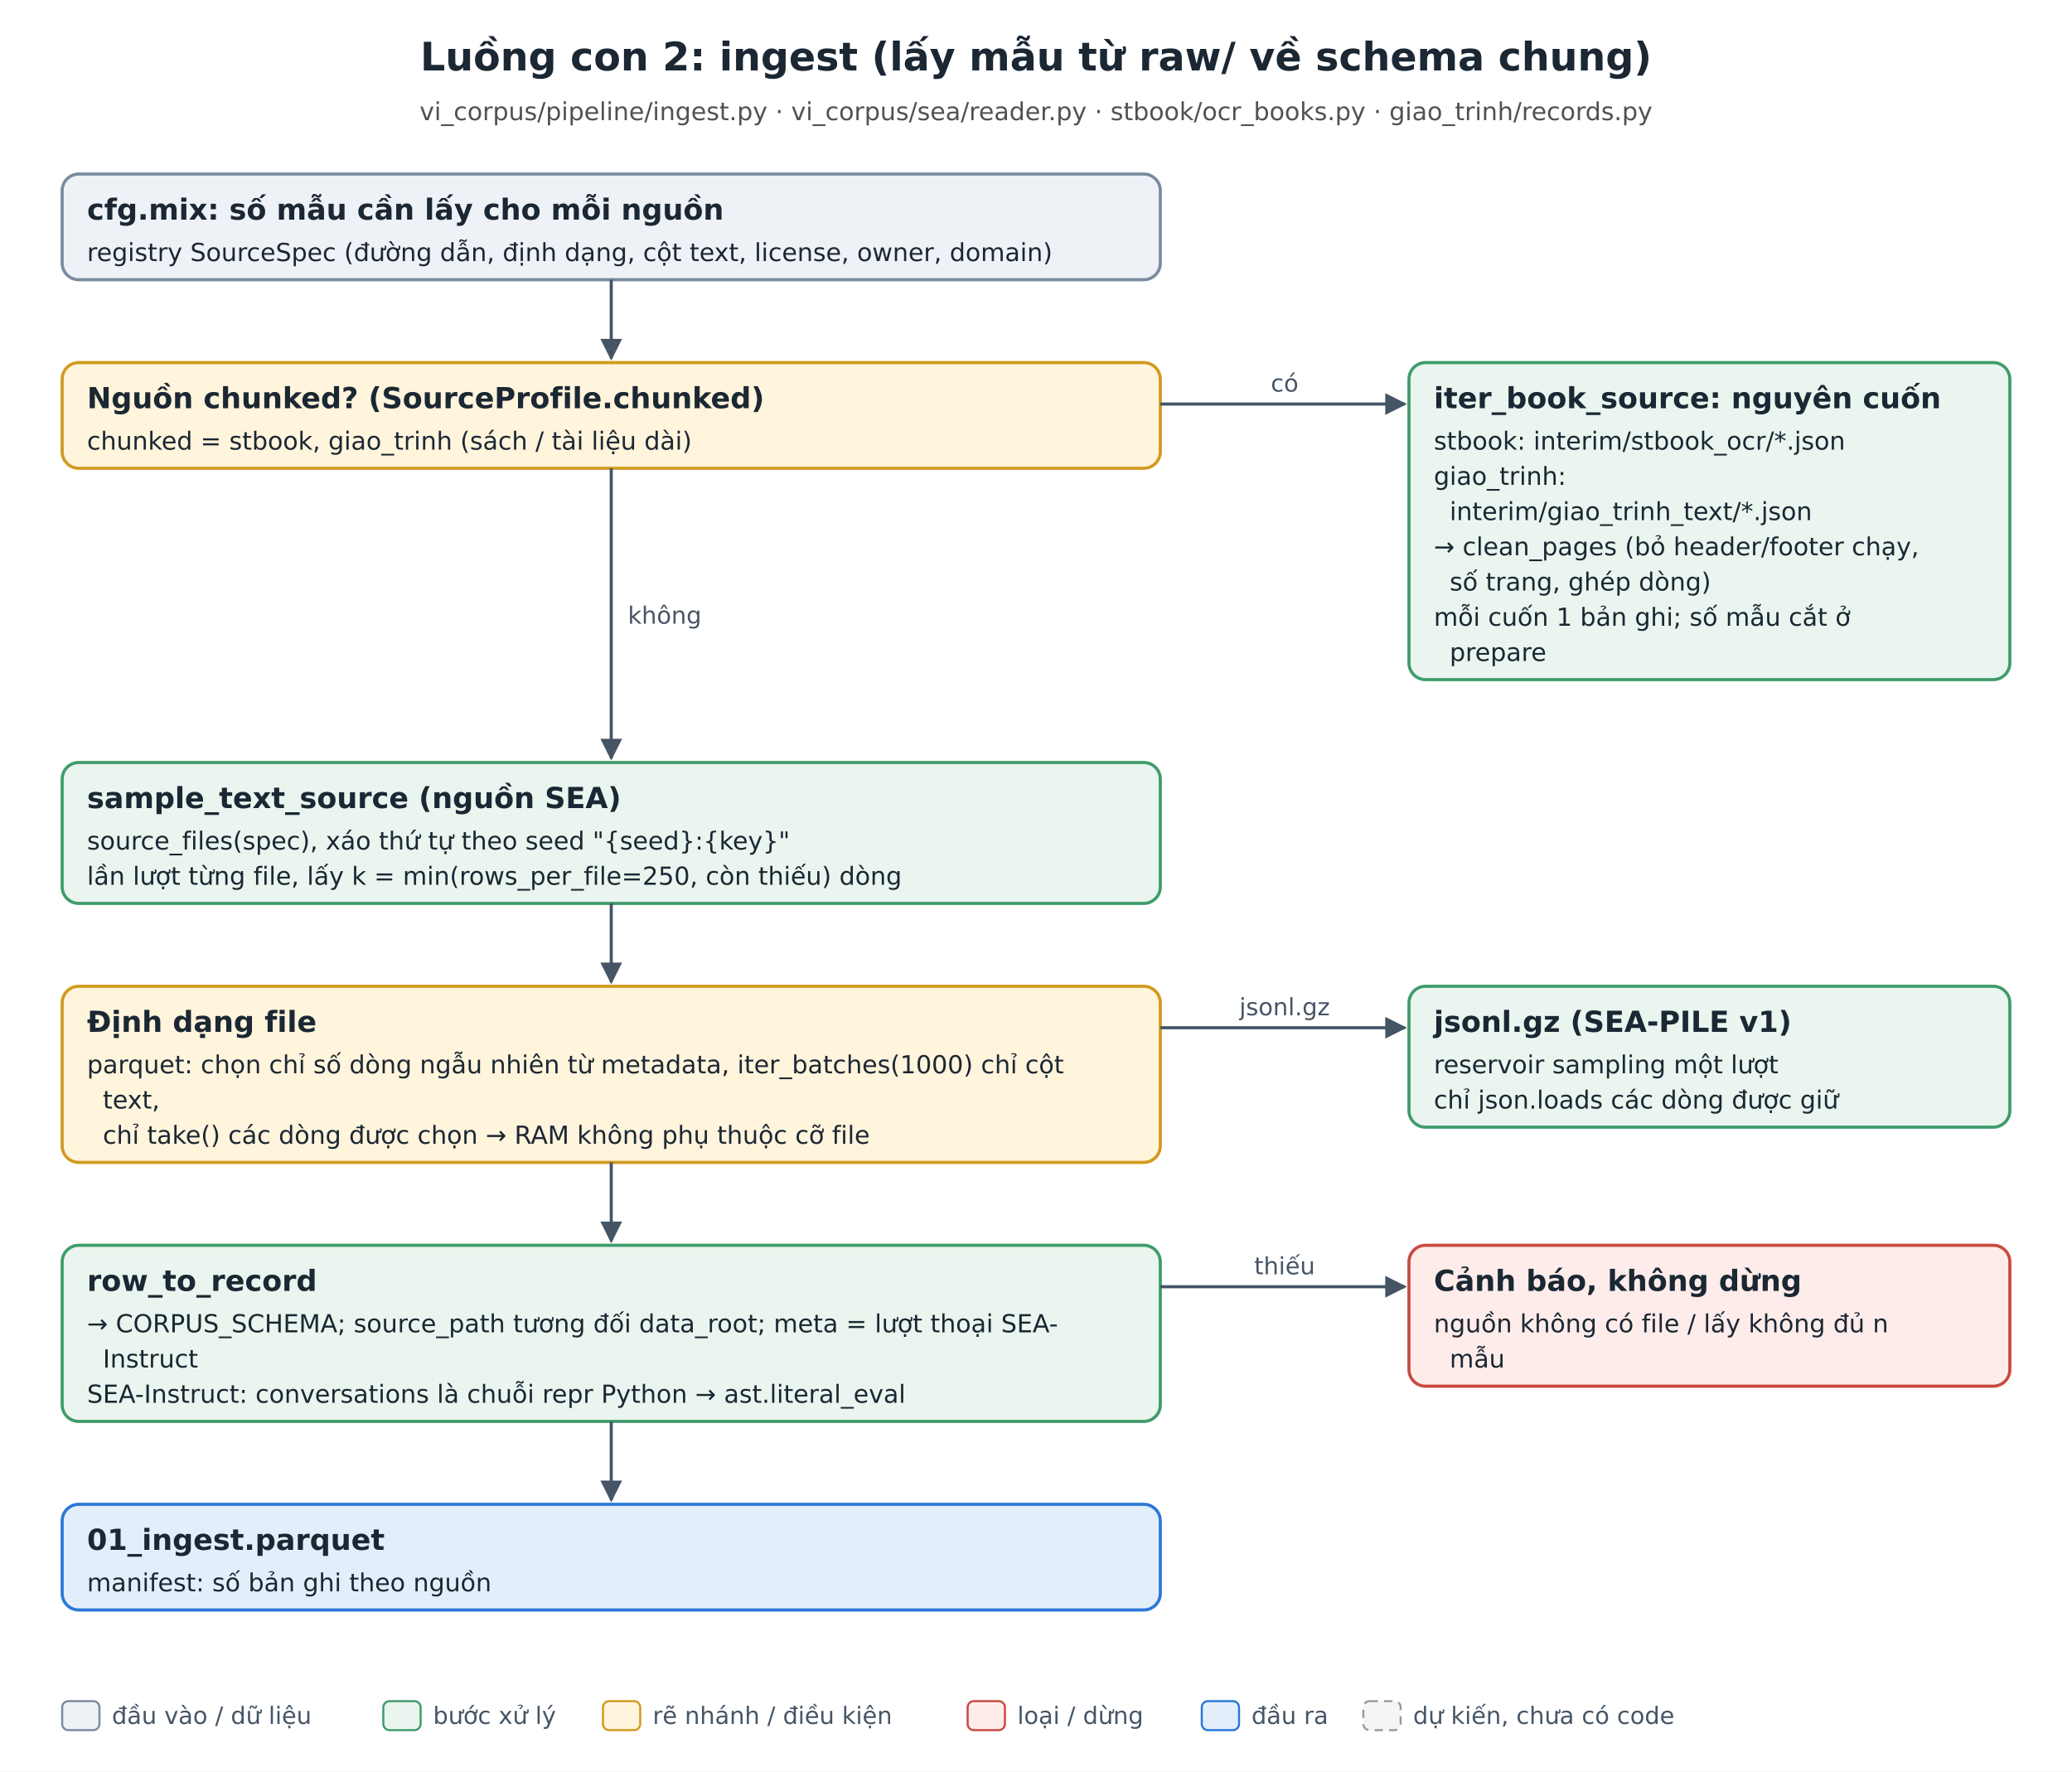
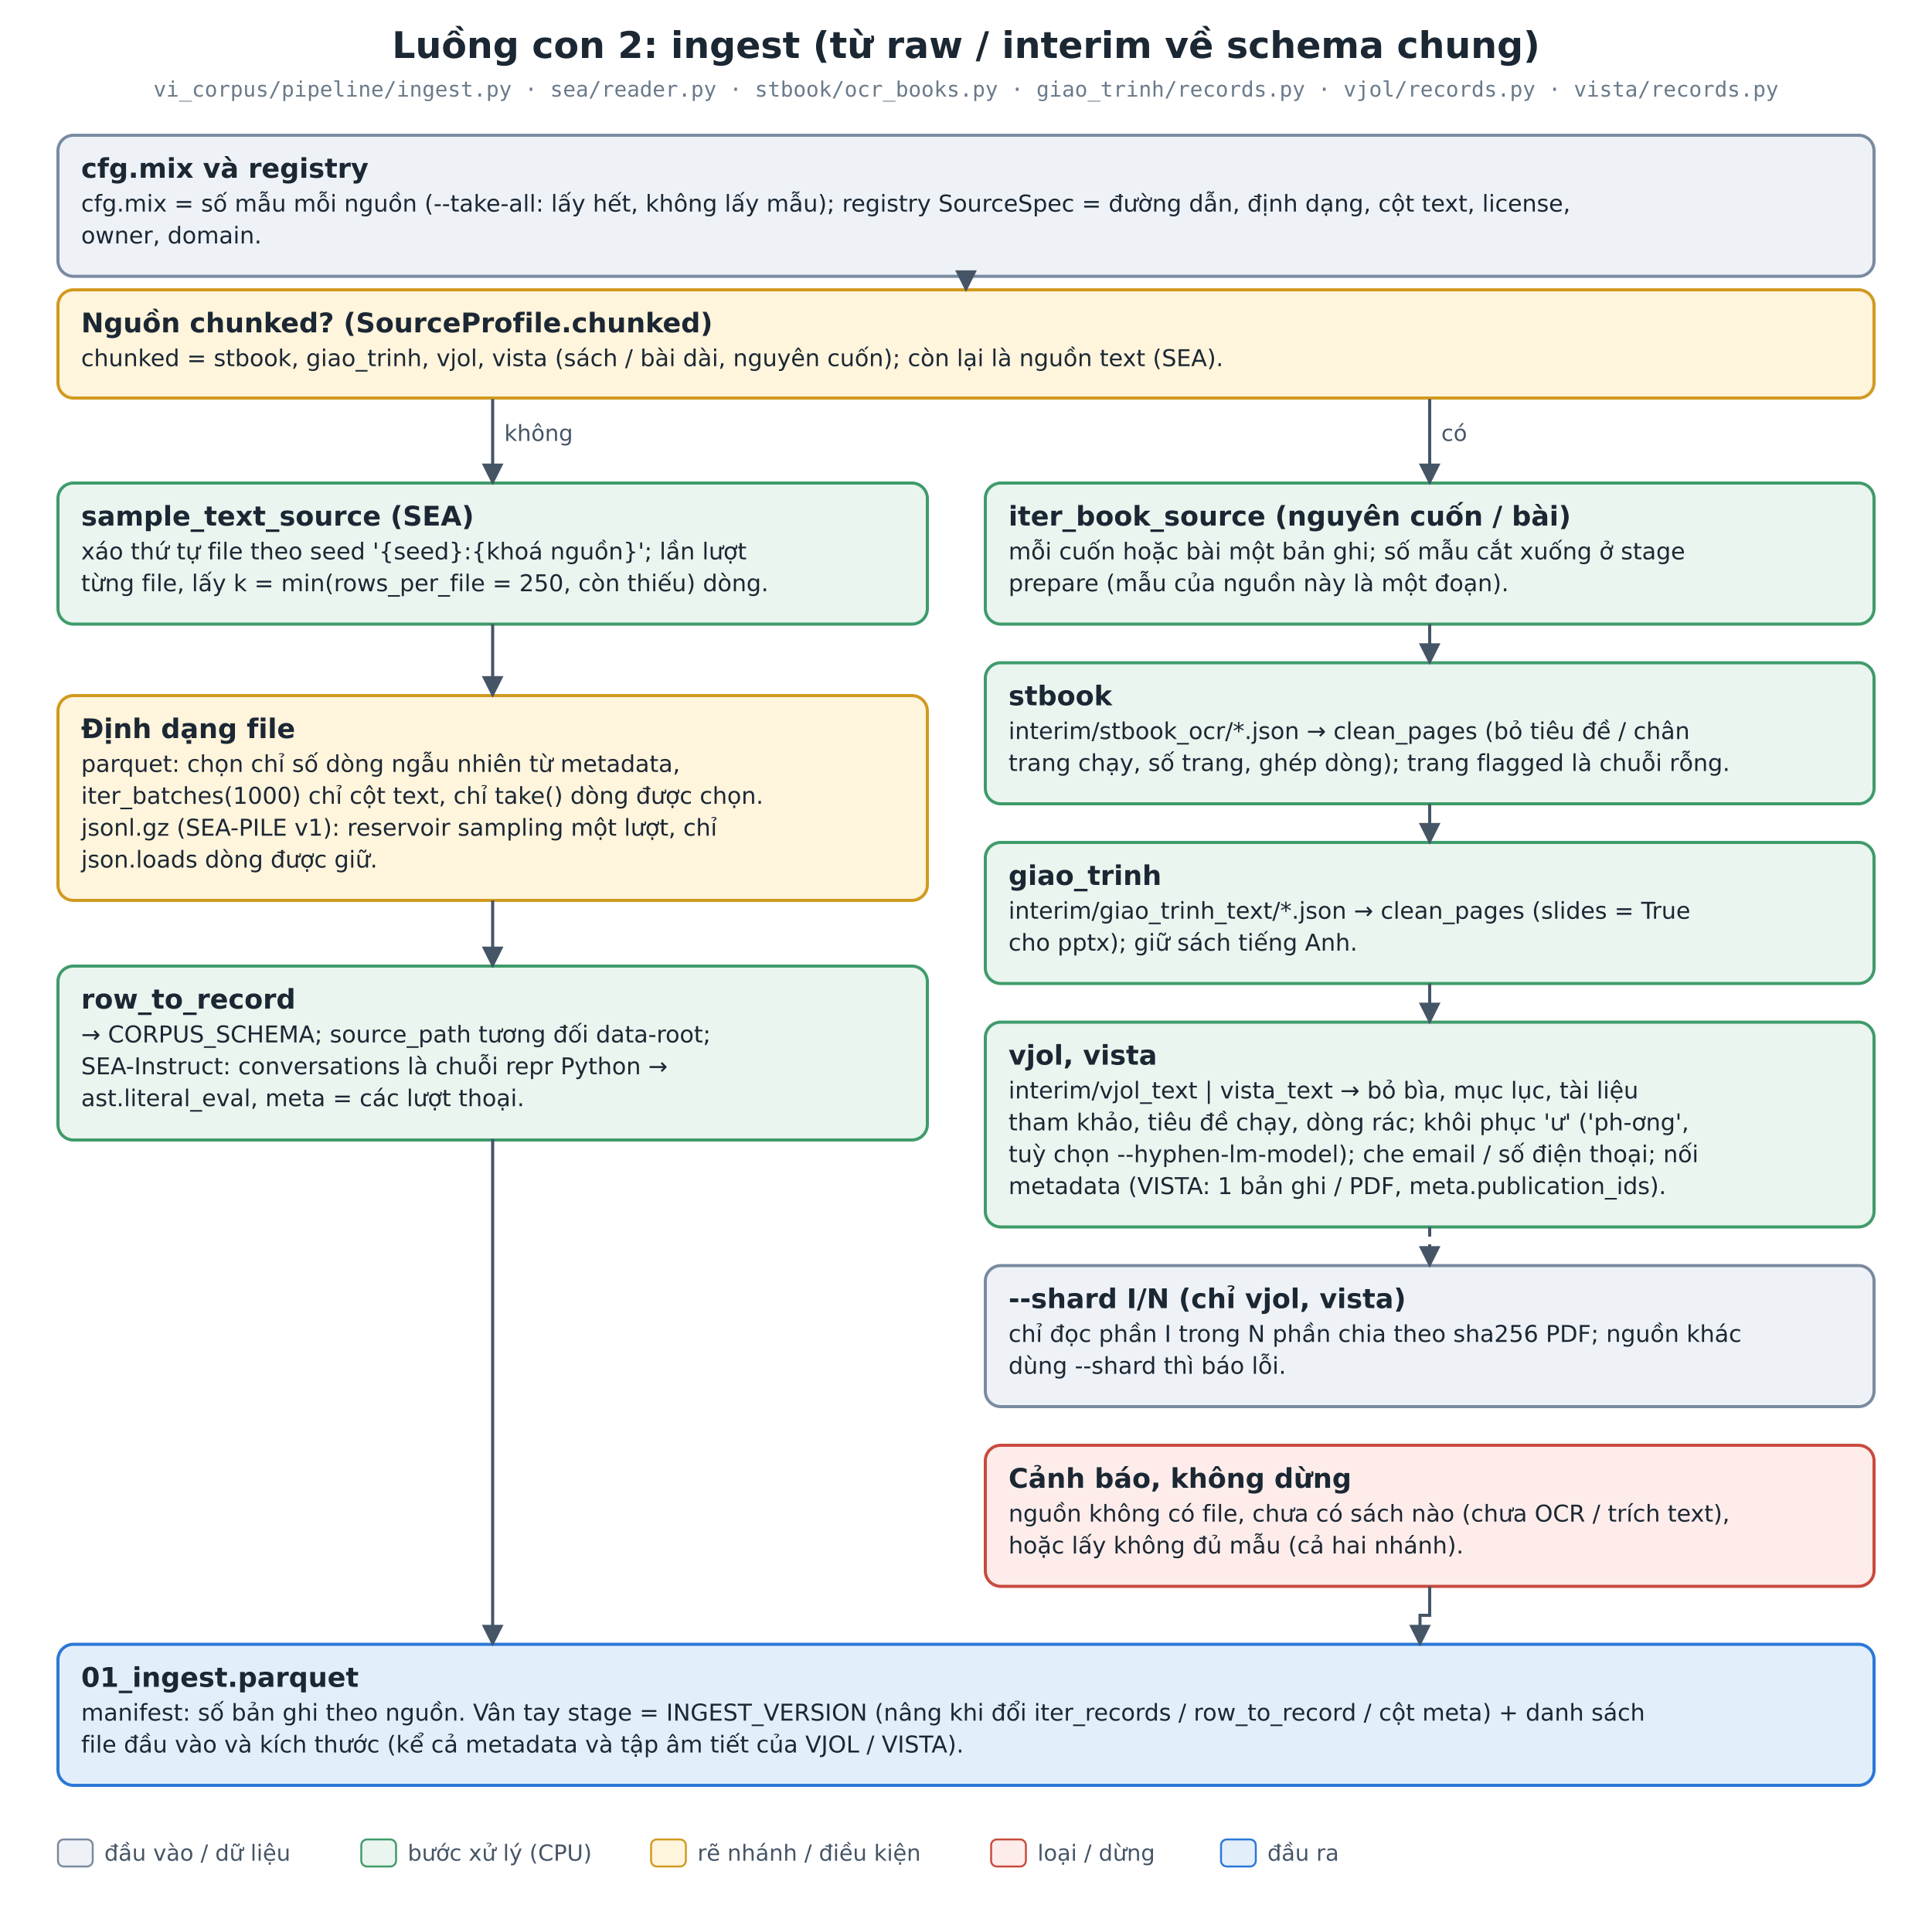
- <svg xmlns="http://www.w3.org/2000/svg" viewBox="0 0 1000 855" width="1000" height="855" font-family="DejaVu Sans, Arial, sans-serif">
+ <svg xmlns="http://www.w3.org/2000/svg" viewBox="0 0 1000 988" width="1000" height="988" font-family="DejaVu Sans, Arial, sans-serif">
  <defs>
    <marker id="ah" viewBox="0 0 10 10" refX="9" refY="5" markerWidth="7" markerHeight="7" orient="auto-start-reverse">
      <path d="M0,0 L10,5 L0,10 z" fill="#455566" />
    </marker>
  </defs>
-   <rect width="1000" height="855" fill="#ffffff" />
-   <text x="500.0" y="34" text-anchor="middle" font-size="19" font-weight="700" fill="#1b2733">Luồng con 2: ingest (lấy mẫu từ raw/ về schema chung)</text>
-   <text x="500.0" y="58" text-anchor="middle" font-size="12" fill="#52514e">vi_corpus/pipeline/ingest.py · vi_corpus/sea/reader.py · stbook/ocr_books.py · giao_trinh/records.py</text>
-   <rect x="30" y="84" width="530" height="51" rx="8" fill="#eef2f7" stroke="#7a8aa0" stroke-width="1.5" />
-   <text x="42" y="106" font-size="14" font-weight="700" fill="#1b2733">cfg.mix: số mẫu cần lấy cho mỗi nguồn</text>
-   <text x="42" y="126" font-size="12" fill="#1b2733" xml:space="preserve">registry SourceSpec (đường dẫn, định dạng, cột text, license, owner, domain)</text>
-   <line x1="295.0" y1="135" x2="295.0" y2="173" stroke="#455566" stroke-width="1.5" marker-end="url(#ah)" />
-   <rect x="30" y="175" width="530" height="51" rx="8" fill="#fff4dc" stroke="#d19a1f" stroke-width="1.5" />
-   <text x="42" y="197" font-size="14" font-weight="700" fill="#1b2733">Nguồn chunked? (SourceProfile.chunked)</text>
-   <text x="42" y="217" font-size="12" fill="#1b2733" xml:space="preserve">chunked = stbook, giao_trinh (sách / tài liệu dài)</text>
-   <rect x="680" y="175" width="290" height="153" rx="8" fill="#e9f5ee" stroke="#3f9b6b" stroke-width="1.5" />
-   <text x="692" y="197" font-size="14" font-weight="700" fill="#1b2733">iter_book_source: nguyên cuốn</text>
-   <text x="692" y="217" font-size="12" fill="#1b2733" xml:space="preserve">stbook: interim/stbook_ocr/*.json</text>
-   <text x="692" y="234" font-size="12" fill="#1b2733" xml:space="preserve">giao_trinh:</text>
-   <text x="692" y="251" font-size="12" fill="#1b2733" xml:space="preserve">  interim/giao_trinh_text/*.json</text>
-   <text x="692" y="268" font-size="12" fill="#1b2733" xml:space="preserve">→ clean_pages (bỏ header/footer chạy,</text>
-   <text x="692" y="285" font-size="12" fill="#1b2733" xml:space="preserve">  số trang, ghép dòng)</text>
-   <text x="692" y="302" font-size="12" fill="#1b2733" xml:space="preserve">mỗi cuốn 1 bản ghi; số mẫu cắt ở</text>
-   <text x="692" y="319" font-size="12" fill="#1b2733" xml:space="preserve">  prepare</text>
-   <line x1="560" y1="195" x2="678" y2="195" stroke="#455566" stroke-width="1.5" marker-end="url(#ah)" />
-   <text x="620.0" y="189" text-anchor="middle" font-size="11.5" fill="#455566">có</text>
-   <line x1="295.0" y1="226" x2="295.0" y2="366" stroke="#455566" stroke-width="1.5" marker-end="url(#ah)" />
-   <text x="303.0" y="301.0" font-size="11.5" fill="#455566">không</text>
-   <rect x="30" y="368" width="530" height="68" rx="8" fill="#e9f5ee" stroke="#3f9b6b" stroke-width="1.5" />
-   <text x="42" y="390" font-size="14" font-weight="700" fill="#1b2733">sample_text_source (nguồn SEA)</text>
-   <text x="42" y="410" font-size="12" fill="#1b2733" xml:space="preserve">source_files(spec), xáo thứ tự theo seed "{seed}:{key}"</text>
-   <text x="42" y="427" font-size="12" fill="#1b2733" xml:space="preserve">lần lượt từng file, lấy k = min(rows_per_file=250, còn thiếu) dòng</text>
-   <line x1="295.0" y1="436" x2="295.0" y2="474" stroke="#455566" stroke-width="1.5" marker-end="url(#ah)" />
-   <rect x="30" y="476" width="530" height="85" rx="8" fill="#fff4dc" stroke="#d19a1f" stroke-width="1.5" />
-   <text x="42" y="498" font-size="14" font-weight="700" fill="#1b2733">Định dạng file</text>
-   <text x="42" y="518" font-size="12" fill="#1b2733" xml:space="preserve">parquet: chọn chỉ số dòng ngẫu nhiên từ metadata, iter_batches(1000) chỉ cột</text>
-   <text x="42" y="535" font-size="12" fill="#1b2733" xml:space="preserve">  text,</text>
-   <text x="42" y="552" font-size="12" fill="#1b2733" xml:space="preserve">  chỉ take() các dòng được chọn → RAM không phụ thuộc cỡ file</text>
-   <rect x="680" y="476" width="290" height="68" rx="8" fill="#e9f5ee" stroke="#3f9b6b" stroke-width="1.5" />
-   <text x="692" y="498" font-size="14" font-weight="700" fill="#1b2733">jsonl.gz (SEA-PILE v1)</text>
-   <text x="692" y="518" font-size="12" fill="#1b2733" xml:space="preserve">reservoir sampling một lượt</text>
-   <text x="692" y="535" font-size="12" fill="#1b2733" xml:space="preserve">chỉ json.loads các dòng được giữ</text>
-   <line x1="560" y1="496" x2="678" y2="496" stroke="#455566" stroke-width="1.5" marker-end="url(#ah)" />
-   <text x="620.0" y="490" text-anchor="middle" font-size="11.5" fill="#455566">jsonl.gz</text>
-   <line x1="295.0" y1="561" x2="295.0" y2="599" stroke="#455566" stroke-width="1.5" marker-end="url(#ah)" />
-   <rect x="30" y="601" width="530" height="85" rx="8" fill="#e9f5ee" stroke="#3f9b6b" stroke-width="1.5" />
-   <text x="42" y="623" font-size="14" font-weight="700" fill="#1b2733">row_to_record</text>
-   <text x="42" y="643" font-size="12" fill="#1b2733" xml:space="preserve">→ CORPUS_SCHEMA; source_path tương đối data_root; meta = lượt thoại SEA-</text>
-   <text x="42" y="660" font-size="12" fill="#1b2733" xml:space="preserve">  Instruct</text>
-   <text x="42" y="677" font-size="12" fill="#1b2733" xml:space="preserve">SEA-Instruct: conversations là chuỗi repr Python → ast.literal_eval</text>
-   <rect x="680" y="601" width="290" height="68" rx="8" fill="#fdecea" stroke="#c94a3f" stroke-width="1.5" />
-   <text x="692" y="623" font-size="14" font-weight="700" fill="#1b2733">Cảnh báo, không dừng</text>
-   <text x="692" y="643" font-size="12" fill="#1b2733" xml:space="preserve">nguồn không có file / lấy không đủ n</text>
-   <text x="692" y="660" font-size="12" fill="#1b2733" xml:space="preserve">  mẫu</text>
-   <line x1="560" y1="621" x2="678" y2="621" stroke="#455566" stroke-width="1.5" marker-end="url(#ah)" />
-   <text x="620.0" y="615" text-anchor="middle" font-size="11.5" fill="#455566">thiếu</text>
-   <line x1="295.0" y1="686" x2="295.0" y2="724" stroke="#455566" stroke-width="1.5" marker-end="url(#ah)" />
-   <rect x="30" y="726" width="530" height="51" rx="8" fill="#e3eefb" stroke="#2a78d6" stroke-width="1.5" />
-   <text x="42" y="748" font-size="14" font-weight="700" fill="#1b2733">01_ingest.parquet</text>
-   <text x="42" y="768" font-size="12" fill="#1b2733" xml:space="preserve">manifest: số bản ghi theo nguồn</text>
-   <rect x="30" y="821" width="18" height="14" rx="3" fill="#eef2f7" stroke="#7a8aa0" />
-   <text x="54" y="832" font-size="11.5" fill="#455566">đầu vào / dữ liệu</text>
-   <rect x="185" y="821" width="18" height="14" rx="3" fill="#e9f5ee" stroke="#3f9b6b" />
-   <text x="209" y="832" font-size="11.5" fill="#455566">bước xử lý</text>
-   <rect x="291" y="821" width="18" height="14" rx="3" fill="#fff4dc" stroke="#d19a1f" />
-   <text x="315" y="832" font-size="11.5" fill="#455566">rẽ nhánh / điều kiện</text>
-   <rect x="467" y="821" width="18" height="14" rx="3" fill="#fdecea" stroke="#c94a3f" />
-   <text x="491" y="832" font-size="11.5" fill="#455566">loại / dừng</text>
-   <rect x="580" y="821" width="18" height="14" rx="3" fill="#e3eefb" stroke="#2a78d6" />
-   <text x="604" y="832" font-size="11.5" fill="#455566">đầu ra</text>
-   <rect x="658" y="821" width="18" height="14" rx="3" fill="#f5f5f5" stroke="#9a9a9a" stroke-dasharray="4 3" />
-   <text x="682" y="832" font-size="11.5" fill="#455566">dự kiến, chưa có code</text>
+   <rect width="1000" height="988" fill="#ffffff" />
+   <text x="500.0" y="30" text-anchor="middle" font-size="19" font-weight="700" fill="#1b2733">Luồng con 2: ingest (từ raw / interim về schema chung)</text>
+   <text x="500.0" y="50" text-anchor="middle" font-family="DejaVu Sans Mono, Menlo, monospace" font-size="11" fill="#6a7a8a">vi_corpus/pipeline/ingest.py · sea/reader.py · stbook/ocr_books.py · giao_trinh/records.py · vjol/records.py · vista/records.py</text>
+   <rect x="30" y="70" width="940" height="73" rx="8" fill="#eef2f7" stroke="#7a8aa0" stroke-width="1.6" />
+   <text x="42" y="92" font-size="14" font-weight="700" fill="#1b2733">cfg.mix và registry</text>
+   <text x="42" y="109.5" font-size="12" fill="#1b2733" xml:space="preserve">cfg.mix = số mẫu mỗi nguồn (--take-all: lấy hết, không lấy mẫu); registry SourceSpec = đường dẫn, định dạng, cột text, license,</text>
+   <text x="42" y="126.0" font-size="12" fill="#1b2733" xml:space="preserve">owner, domain.</text>
+   <rect x="30" y="150" width="940" height="56" rx="8" fill="#fff4dc" stroke="#d19a1f" stroke-width="1.6" />
+   <text x="42" y="172" font-size="14" font-weight="700" fill="#1b2733">Nguồn chunked? (SourceProfile.chunked)</text>
+   <text x="42" y="189.5" font-size="12" fill="#1b2733" xml:space="preserve">chunked = stbook, giao_trinh, vjol, vista (sách / bài dài, nguyên cuốn); còn lại là nguồn text (SEA).</text>
+   <polyline points="500.0,143.0 500.0,150.0" fill="none" stroke="#455566" stroke-width="1.6" marker-end="url(#ah)" />
+   <rect x="30" y="250" width="450" height="73" rx="8" fill="#e9f5ee" stroke="#3f9b6b" stroke-width="1.6" />
+   <text x="42" y="272" font-size="14" font-weight="700" fill="#1b2733">sample_text_source (SEA)</text>
+   <text x="42" y="289.5" font-size="12" fill="#1b2733" xml:space="preserve">xáo thứ tự file theo seed '{seed}:{khoá nguồn}'; lần lượt</text>
+   <text x="42" y="306.0" font-size="12" fill="#1b2733" xml:space="preserve">từng file, lấy k = min(rows_per_file = 250, còn thiếu) dòng.</text>
+   <rect x="30" y="360" width="450" height="106" rx="8" fill="#fff4dc" stroke="#d19a1f" stroke-width="1.6" />
+   <text x="42" y="382" font-size="14" font-weight="700" fill="#1b2733">Định dạng file</text>
+   <text x="42" y="399.5" font-size="12" fill="#1b2733" xml:space="preserve">parquet: chọn chỉ số dòng ngẫu nhiên từ metadata,</text>
+   <text x="42" y="416.0" font-size="12" fill="#1b2733" xml:space="preserve">iter_batches(1000) chỉ cột text, chỉ take() dòng được chọn.</text>
+   <text x="42" y="432.5" font-size="12" fill="#1b2733" xml:space="preserve">jsonl.gz (SEA-PILE v1): reservoir sampling một lượt, chỉ</text>
+   <text x="42" y="449.0" font-size="12" fill="#1b2733" xml:space="preserve">json.loads dòng được giữ.</text>
+   <rect x="30" y="500" width="450" height="90" rx="8" fill="#e9f5ee" stroke="#3f9b6b" stroke-width="1.6" />
+   <text x="42" y="522" font-size="14" font-weight="700" fill="#1b2733">row_to_record</text>
+   <text x="42" y="539.5" font-size="12" fill="#1b2733" xml:space="preserve">→ CORPUS_SCHEMA; source_path tương đối data-root;</text>
+   <text x="42" y="556.0" font-size="12" fill="#1b2733" xml:space="preserve">SEA-Instruct: conversations là chuỗi repr Python →</text>
+   <text x="42" y="572.5" font-size="12" fill="#1b2733" xml:space="preserve">ast.literal_eval, meta = các lượt thoại.</text>
+   <rect x="510" y="250" width="460" height="73" rx="8" fill="#e9f5ee" stroke="#3f9b6b" stroke-width="1.6" />
+   <text x="522" y="272" font-size="14" font-weight="700" fill="#1b2733">iter_book_source (nguyên cuốn / bài)</text>
+   <text x="522" y="289.5" font-size="12" fill="#1b2733" xml:space="preserve">mỗi cuốn hoặc bài một bản ghi; số mẫu cắt xuống ở stage</text>
+   <text x="522" y="306.0" font-size="12" fill="#1b2733" xml:space="preserve">prepare (mẫu của nguồn này là một đoạn).</text>
+   <polyline points="740.0,206.5 740.0,250.0" fill="none" stroke="#455566" stroke-width="1.6" marker-end="url(#ah)" />
+   <rect x="744.0" y="217.2" width="18.8" height="15" fill="#ffffff" opacity="0.9" />
+   <text x="746.0" y="228.2" text-anchor="start" font-size="11.5" fill="#455566">có</text>
+   <rect x="510" y="343" width="460" height="73" rx="8" fill="#e9f5ee" stroke="#3f9b6b" stroke-width="1.6" />
+   <text x="522" y="365" font-size="14" font-weight="700" fill="#1b2733">stbook</text>
+   <text x="522" y="382.5" font-size="12" fill="#1b2733" xml:space="preserve">interim/stbook_ocr/*.json → clean_pages (bỏ tiêu đề / chân</text>
+   <text x="522" y="399.0" font-size="12" fill="#1b2733" xml:space="preserve">trang chạy, số trang, ghép dòng); trang flagged là chuỗi rỗng.</text>
+   <rect x="510" y="436" width="460" height="73" rx="8" fill="#e9f5ee" stroke="#3f9b6b" stroke-width="1.6" />
+   <text x="522" y="458" font-size="14" font-weight="700" fill="#1b2733">giao_trinh</text>
+   <text x="522" y="475.5" font-size="12" fill="#1b2733" xml:space="preserve">interim/giao_trinh_text/*.json → clean_pages (slides = True</text>
+   <text x="522" y="492.0" font-size="12" fill="#1b2733" xml:space="preserve">cho pptx); giữ sách tiếng Anh.</text>
+   <rect x="510" y="529" width="460" height="106" rx="8" fill="#e9f5ee" stroke="#3f9b6b" stroke-width="1.6" />
+   <text x="522" y="551" font-size="14" font-weight="700" fill="#1b2733">vjol, vista</text>
+   <text x="522" y="568.5" font-size="12" fill="#1b2733" xml:space="preserve">interim/vjol_text | vista_text → bỏ bìa, mục lục, tài liệu</text>
+   <text x="522" y="585.0" font-size="12" fill="#1b2733" xml:space="preserve">tham khảo, tiêu đề chạy, dòng rác; khôi phục 'ư' ('ph-ơng',</text>
+   <text x="522" y="601.5" font-size="12" fill="#1b2733" xml:space="preserve">tuỳ chọn --hyphen-lm-model); che email / số điện thoại; nối</text>
+   <text x="522" y="618.0" font-size="12" fill="#1b2733" xml:space="preserve">metadata (VISTA: 1 bản ghi / PDF, meta.publication_ids).</text>
+   <rect x="510" y="655" width="460" height="73" rx="8" fill="#eef2f7" stroke="#7a8aa0" stroke-width="1.6" />
+   <text x="522" y="677" font-size="14" font-weight="700" fill="#1b2733">--shard I/N (chỉ vjol, vista)</text>
+   <text x="522" y="694.5" font-size="12" fill="#1b2733" xml:space="preserve">chỉ đọc phần I trong N phần chia theo sha256 PDF; nguồn khác</text>
+   <text x="522" y="711.0" font-size="12" fill="#1b2733" xml:space="preserve">dùng --shard thì báo lỗi.</text>
+   <polyline points="740.0,323.0 740.0,343.0" fill="none" stroke="#455566" stroke-width="1.6" marker-end="url(#ah)" />
+   <polyline points="740.0,416.0 740.0,436.0" fill="none" stroke="#455566" stroke-width="1.6" marker-end="url(#ah)" />
+   <polyline points="740.0,509.0 740.0,529.0" fill="none" stroke="#455566" stroke-width="1.6" marker-end="url(#ah)" />
+   <polyline points="740.0,635.0 740.0,655.0" fill="none" stroke="#455566" stroke-width="1.6" stroke-dasharray="5 4" marker-end="url(#ah)" />
+   <rect x="510" y="748" width="460" height="73" rx="8" fill="#fdecea" stroke="#c94a3f" stroke-width="1.6" />
+   <text x="522" y="770" font-size="14" font-weight="700" fill="#1b2733">Cảnh báo, không dừng</text>
+   <text x="522" y="787.5" font-size="12" fill="#1b2733" xml:space="preserve">nguồn không có file, chưa có sách nào (chưa OCR / trích text),</text>
+   <text x="522" y="804.0" font-size="12" fill="#1b2733" xml:space="preserve">hoặc lấy không đủ mẫu (cả hai nhánh).</text>
+   <polyline points="255.0,323.0 255.0,360.0" fill="none" stroke="#455566" stroke-width="1.6" marker-end="url(#ah)" />
+   <polyline points="255.0,466.0 255.0,500.0" fill="none" stroke="#455566" stroke-width="1.6" marker-end="url(#ah)" />
+   <polyline points="255.0,206.5 255.0,250.0" fill="none" stroke="#455566" stroke-width="1.6" marker-end="url(#ah)" />
+   <rect x="259.0" y="217.2" width="38.0" height="15" fill="#ffffff" opacity="0.9" />
+   <text x="261.0" y="228.2" text-anchor="start" font-size="11.5" fill="#455566">không</text>
+   <rect x="30" y="851" width="940" height="73" rx="8" fill="#e3eefb" stroke="#2a78d6" stroke-width="1.6" />
+   <text x="42" y="873" font-size="14" font-weight="700" fill="#1b2733">01_ingest.parquet</text>
+   <text x="42" y="890.5" font-size="12" fill="#1b2733" xml:space="preserve">manifest: số bản ghi theo nguồn. Vân tay stage = INGEST_VERSION (nâng khi đổi iter_records / row_to_record / cột meta) + danh sách</text>
+   <text x="42" y="907.0" font-size="12" fill="#1b2733" xml:space="preserve">file đầu vào và kích thước (kể cả metadata và tập âm tiết của VJOL / VISTA).</text>
+   <polyline points="255.0,589.5 255.0,851.0" fill="none" stroke="#455566" stroke-width="1.6" marker-end="url(#ah)" />
+   <polyline points="740.0,821.0 740.0,836.0 735.0,836.0 735.0,851.0" fill="none" stroke="#455566" stroke-width="1.6" marker-end="url(#ah)" />
+   <rect x="30" y="952" width="18" height="14" rx="3" fill="#eef2f7" stroke="#7a8aa0" />
+   <text x="54" y="963" font-size="11.5" fill="#455566">đầu vào / dữ liệu</text>
+   <rect x="187" y="952" width="18" height="14" rx="3" fill="#e9f5ee" stroke="#3f9b6b" />
+   <text x="211" y="963" font-size="11.5" fill="#455566">bước xử lý (CPU)</text>
+   <rect x="337" y="952" width="18" height="14" rx="3" fill="#fff4dc" stroke="#d19a1f" />
+   <text x="361" y="963" font-size="11.5" fill="#455566">rẽ nhánh / điều kiện</text>
+   <rect x="513" y="952" width="18" height="14" rx="3" fill="#fdecea" stroke="#c94a3f" />
+   <text x="537" y="963" font-size="11.5" fill="#455566">loại / dừng</text>
+   <rect x="632" y="952" width="18" height="14" rx="3" fill="#e3eefb" stroke="#2a78d6" />
+   <text x="656" y="963" font-size="11.5" fill="#455566">đầu ra</text>
</svg>
